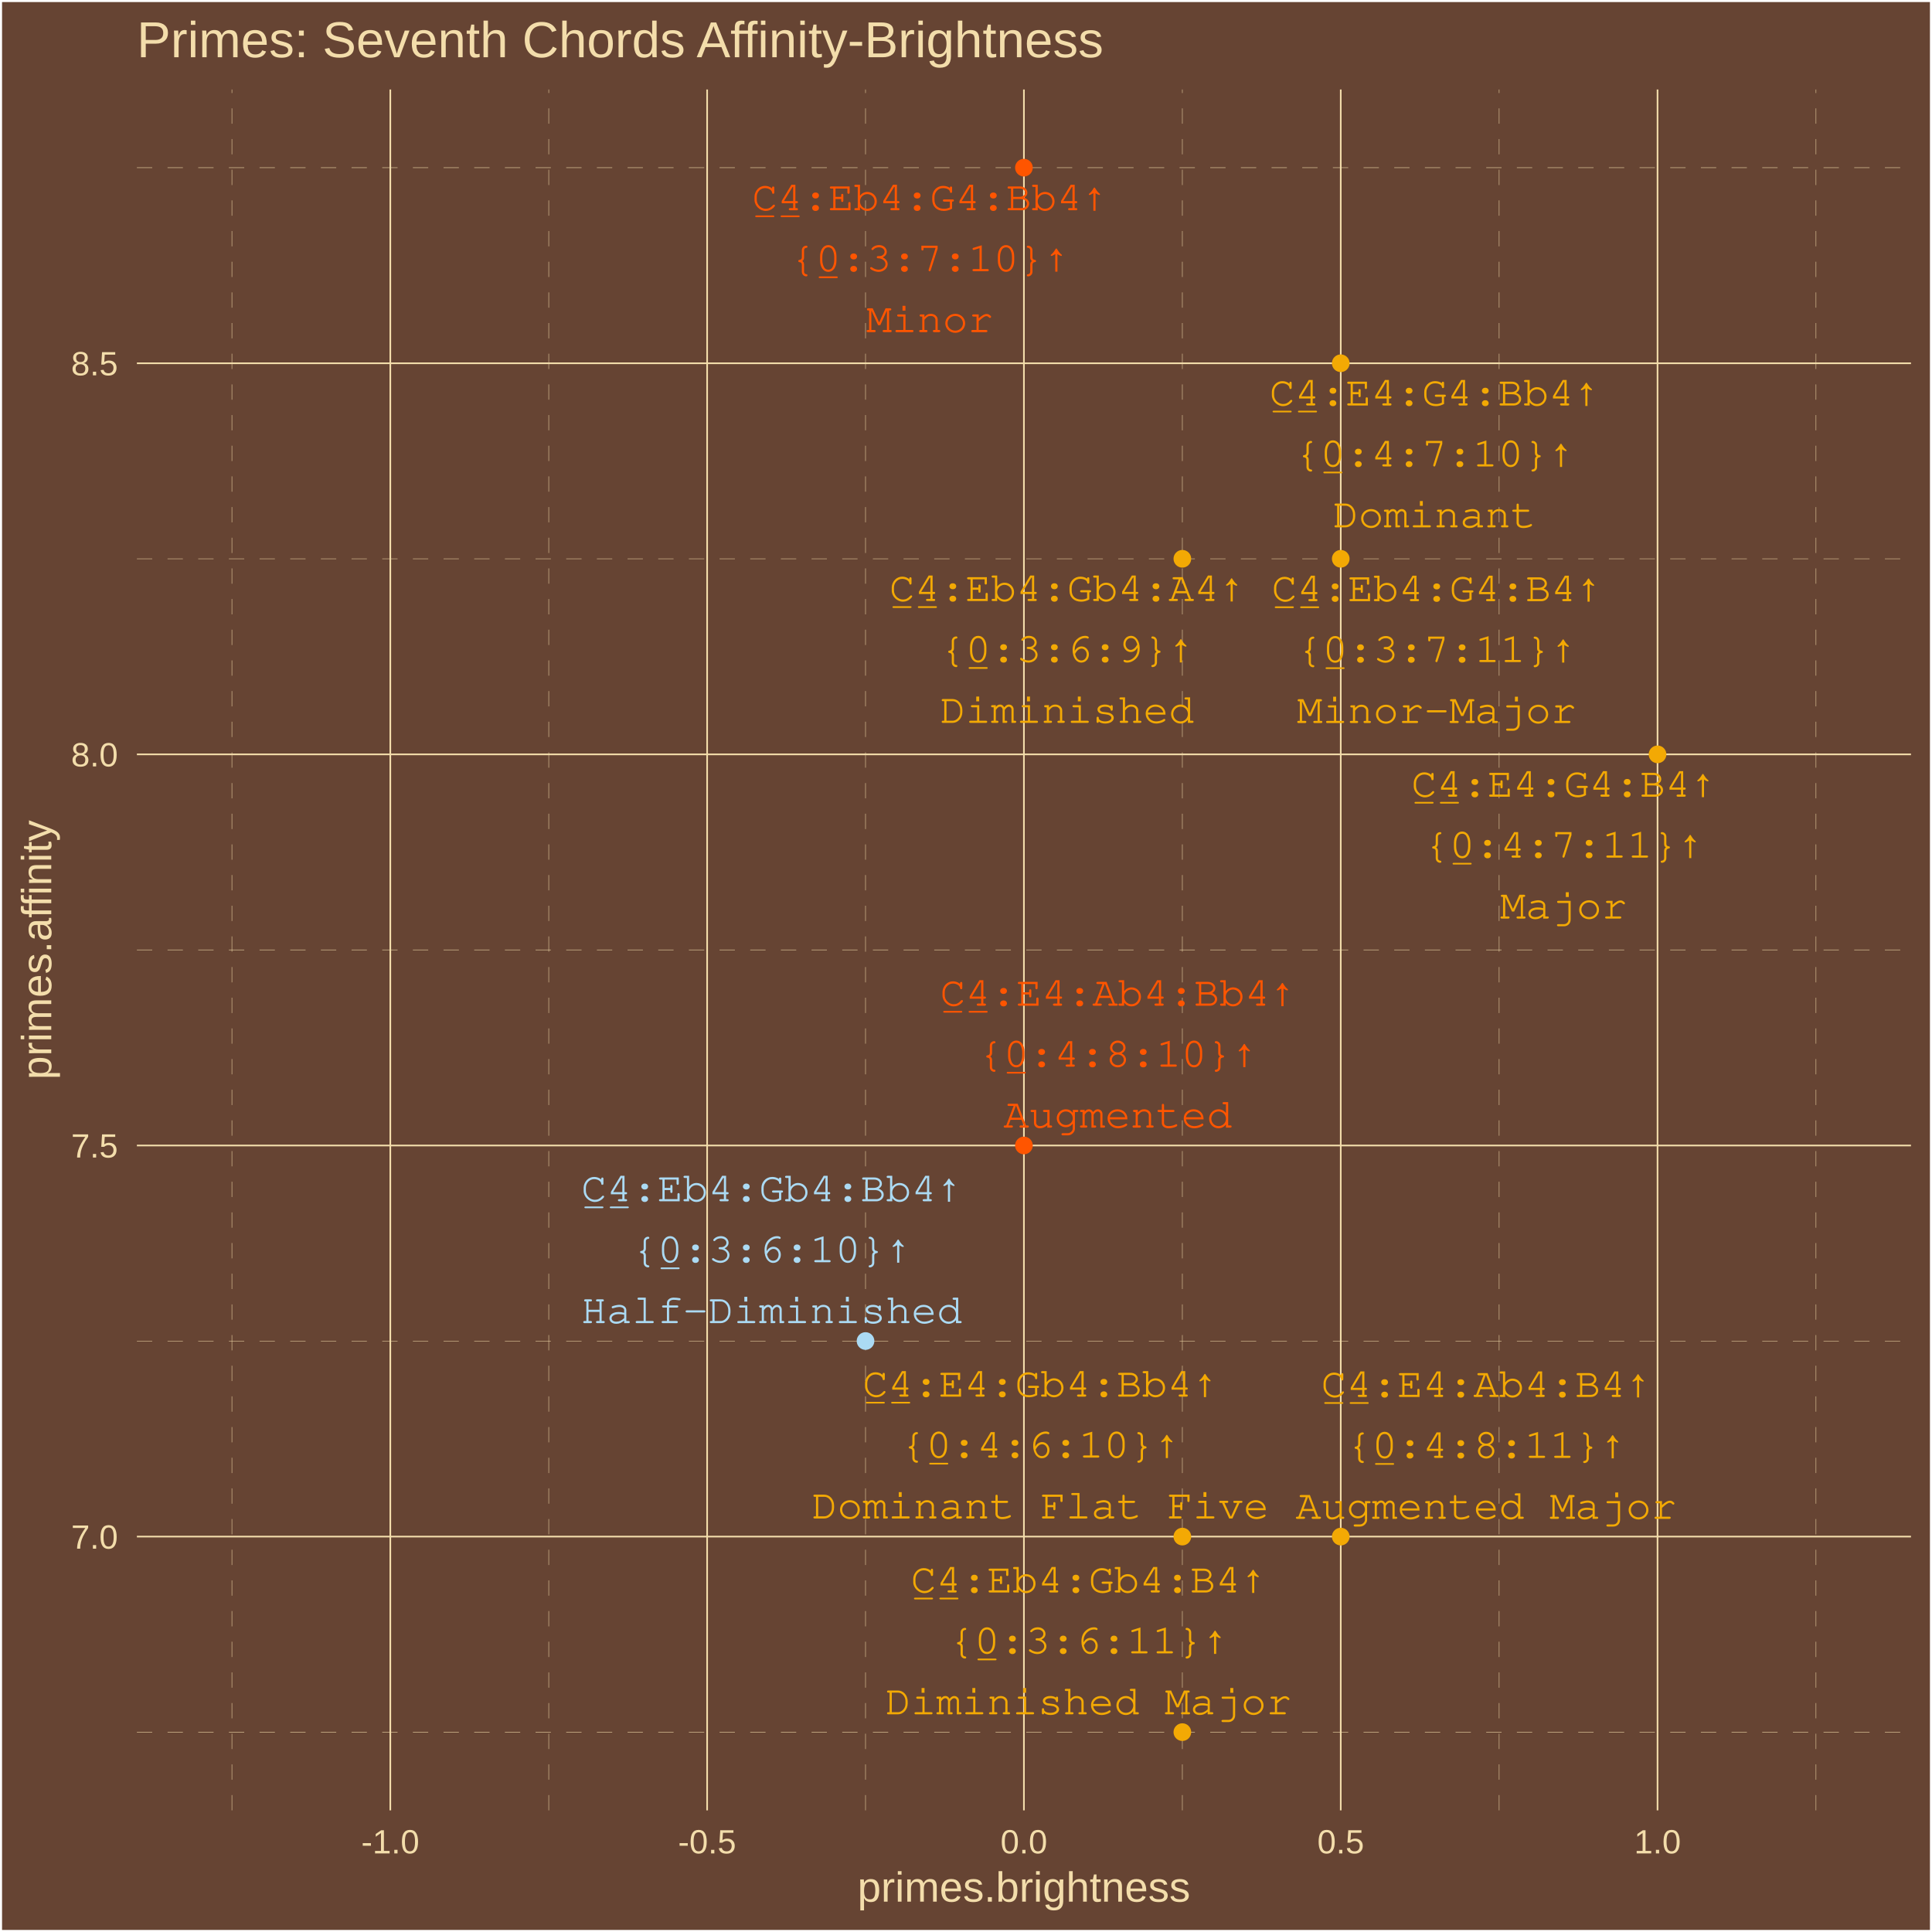
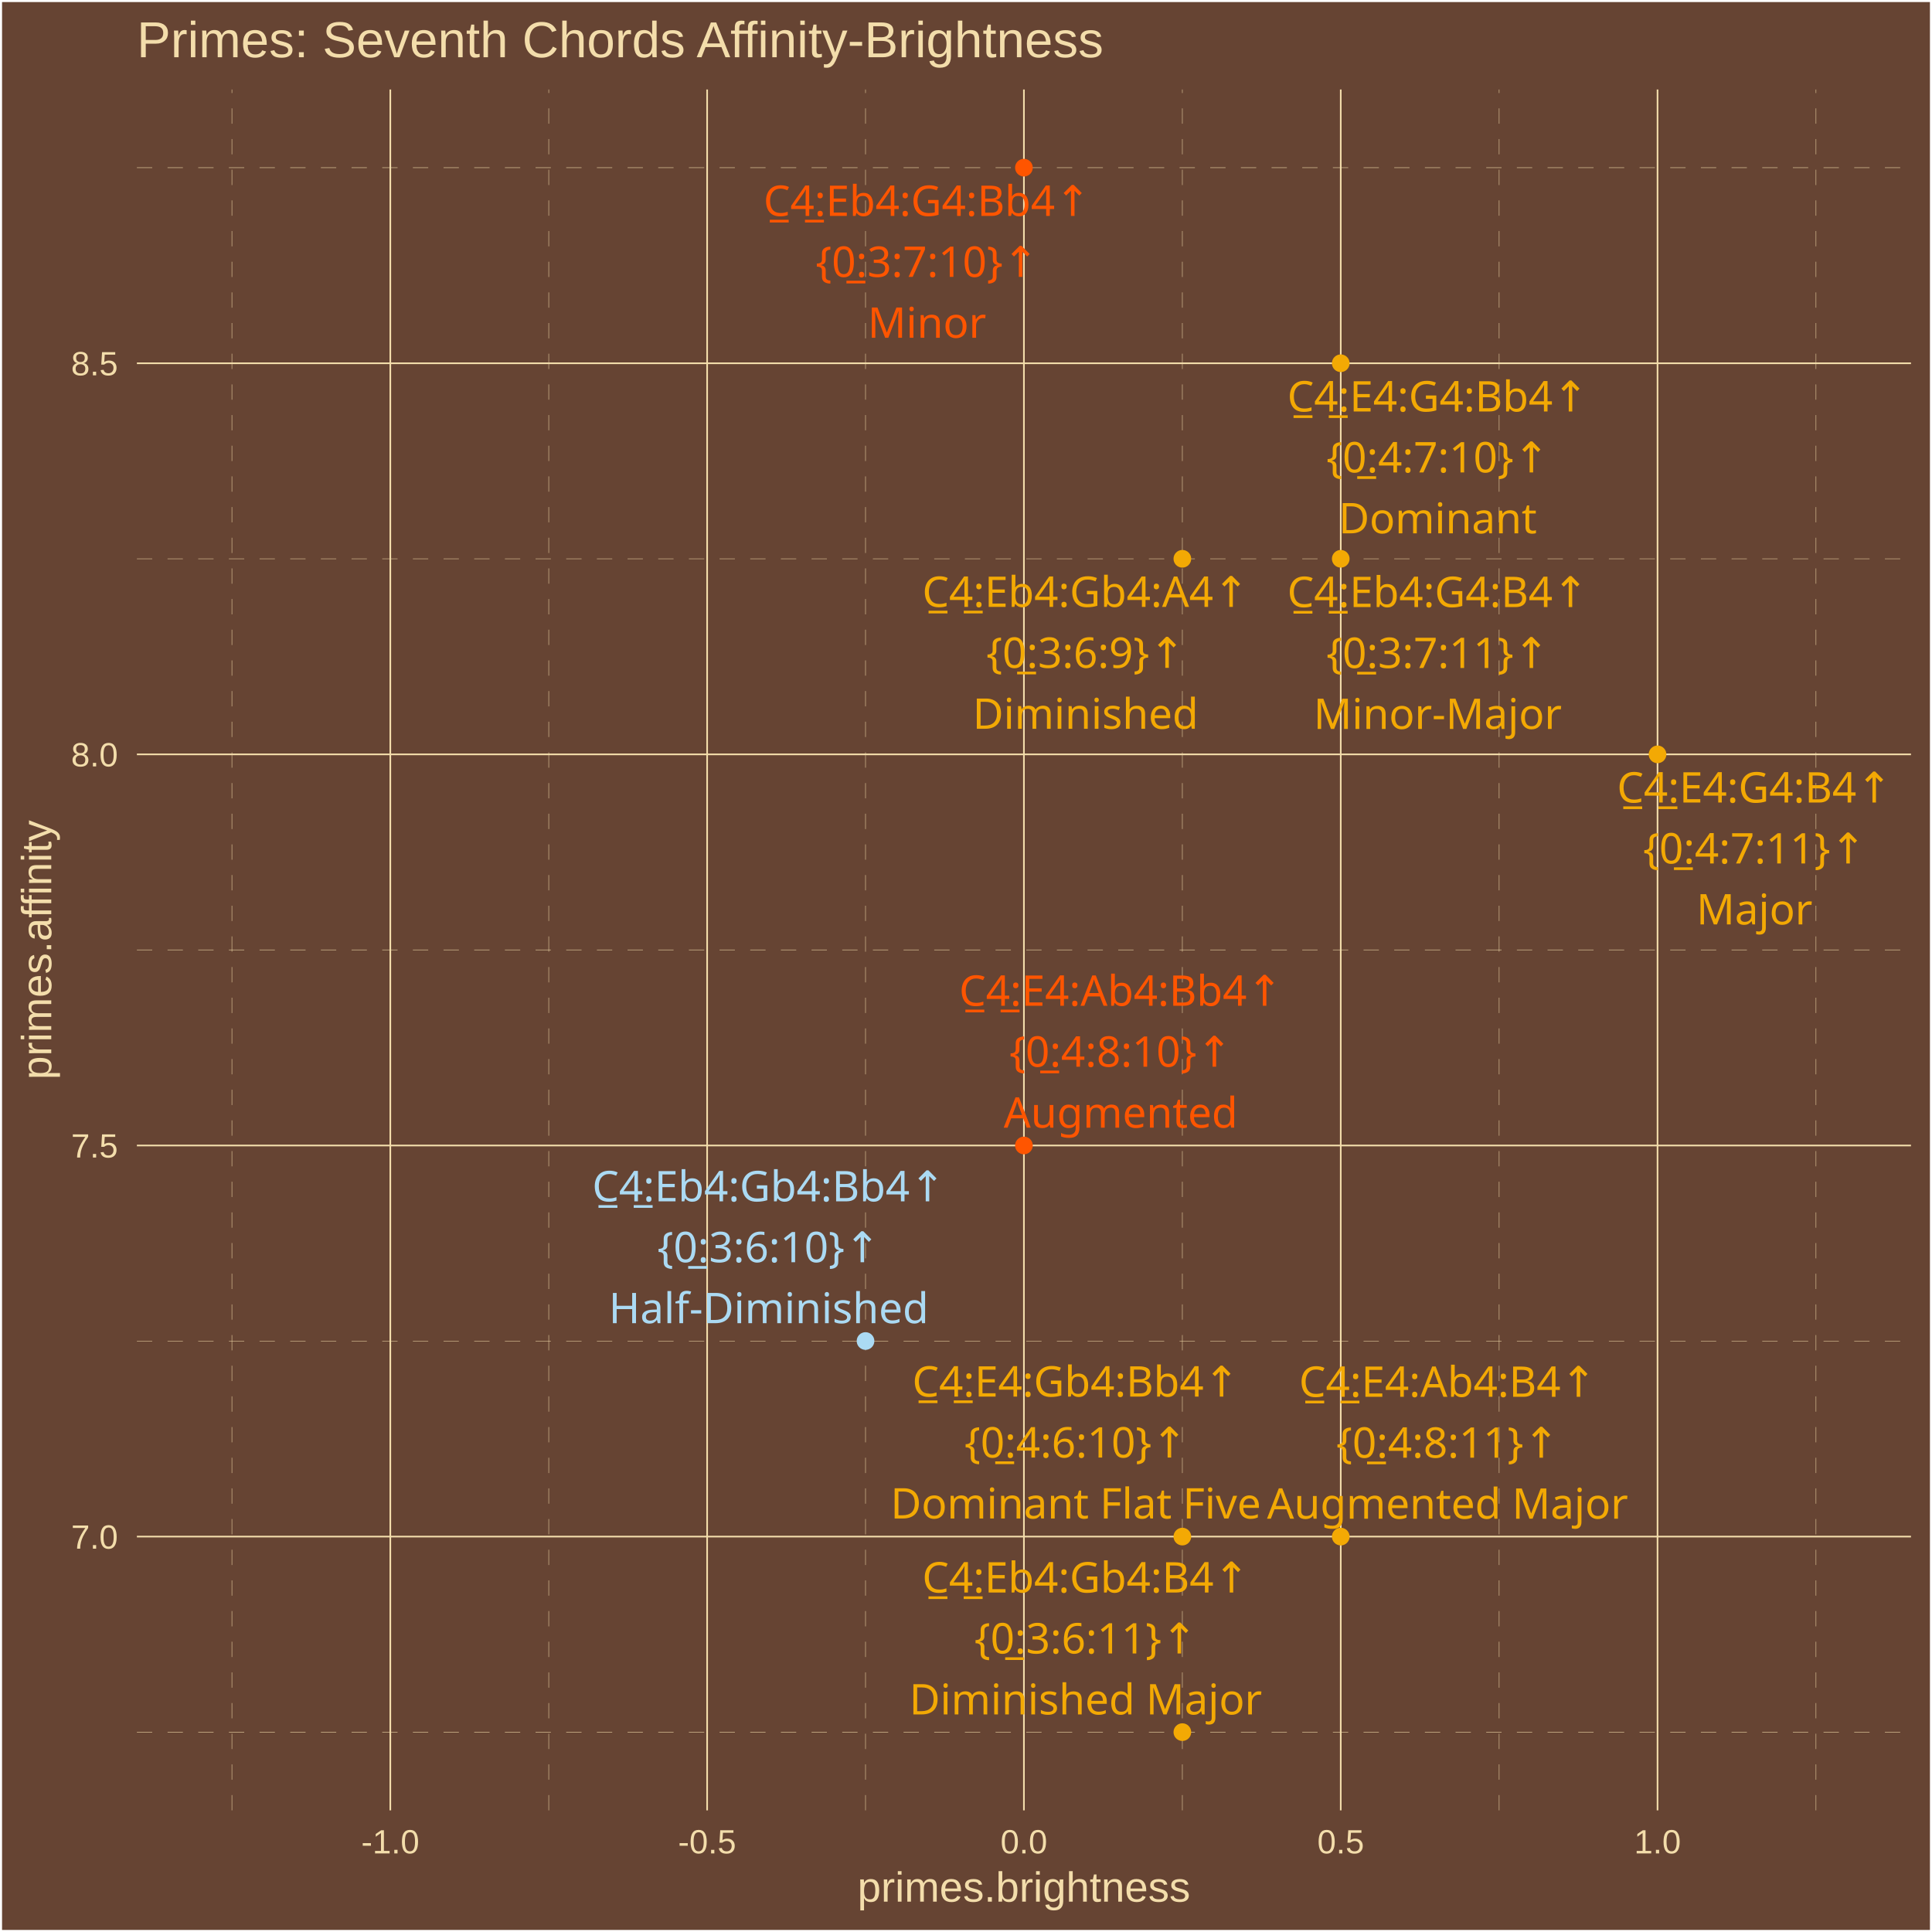
<svg xmlns="http://www.w3.org/2000/svg" class="svglite" width="504.00pt" height="504.00pt" viewBox="0 0 504.00 504.00">
  <defs>
    <style type="text/css">
    .svglite line, .svglite polyline, .svglite polygon, .svglite path, .svglite rect, .svglite circle {
      fill: none;
      stroke: #000000;
      stroke-linecap: round;
      stroke-linejoin: round;
      stroke-miterlimit: 10.00;
    }
    .svglite text {
      white-space: pre;
    }
  </style>
  </defs>
  <rect width="100%" height="100%" style="stroke: none; fill: #664433;" />
  <defs>
    <clipPath id="cpMC4wMHw1MDQuMDB8MC4wMHw1MDQuMDA=">
      <rect x="0.00" y="0.00" width="504.00" height="504.00" />
    </clipPath>
  </defs>
  <g clip-path="url(#cpMC4wMHw1MDQuMDB8MC4wMHw1MDQuMDA=)">
    <rect x="0.00" y="-0" width="504.00" height="504.00" style="stroke-width: 1.07; stroke: #FFFFFF; fill: #664433;" />
  </g>
  <defs>
    <clipPath id="cpMzUuNzF8NDk4LjUyfDIzLjM0fDQ3Mi4yNw==">
      <rect x="35.71" y="23.34" width="462.81" height="448.93" />
    </clipPath>
  </defs>
  <g clip-path="url(#cpMzUuNzF8NDk4LjUyfDIzLjM0fDQ3Mi4yNw==)">
    <rect x="35.71" y="23.34" width="462.81" height="448.93" style="stroke-width: 1.07; stroke: none; fill: #664433;" />
    <polyline points="35.71,451.86 498.52,451.86 " style="stroke-width: 0.11; stroke: #F3DDAB; stroke-dasharray: 4.00,4.00; stroke-linecap: butt;" />
    <polyline points="35.71,349.83 498.52,349.83 " style="stroke-width: 0.11; stroke: #F3DDAB; stroke-dasharray: 4.00,4.00; stroke-linecap: butt;" />
    <polyline points="35.71,247.80 498.52,247.80 " style="stroke-width: 0.11; stroke: #F3DDAB; stroke-dasharray: 4.00,4.00; stroke-linecap: butt;" />
    <polyline points="35.71,145.77 498.52,145.77 " style="stroke-width: 0.11; stroke: #F3DDAB; stroke-dasharray: 4.00,4.00; stroke-linecap: butt;" />
    <polyline points="35.71,43.74 498.52,43.74 " style="stroke-width: 0.11; stroke: #F3DDAB; stroke-dasharray: 4.00,4.00; stroke-linecap: butt;" />
    <polyline points="60.50,472.27 60.50,23.34 " style="stroke-width: 0.11; stroke: #F3DDAB; stroke-dasharray: 4.00,4.00; stroke-linecap: butt;" />
    <polyline points="143.15,472.27 143.15,23.34 " style="stroke-width: 0.11; stroke: #F3DDAB; stroke-dasharray: 4.00,4.00; stroke-linecap: butt;" />
    <polyline points="225.79,472.27 225.79,23.34 " style="stroke-width: 0.11; stroke: #F3DDAB; stroke-dasharray: 4.00,4.00; stroke-linecap: butt;" />
    <polyline points="308.44,472.27 308.44,23.34 " style="stroke-width: 0.11; stroke: #F3DDAB; stroke-dasharray: 4.00,4.00; stroke-linecap: butt;" />
    <polyline points="391.08,472.27 391.08,23.34 " style="stroke-width: 0.11; stroke: #F3DDAB; stroke-dasharray: 4.00,4.00; stroke-linecap: butt;" />
    <polyline points="473.73,472.27 473.73,23.34 " style="stroke-width: 0.11; stroke: #F3DDAB; stroke-dasharray: 4.00,4.00; stroke-linecap: butt;" />
    <polyline points="35.71,400.85 498.52,400.85 " style="stroke-width: 0.43; stroke: #F3DDAB; stroke-linecap: butt;" />
    <polyline points="35.71,298.82 498.52,298.82 " style="stroke-width: 0.43; stroke: #F3DDAB; stroke-linecap: butt;" />
    <polyline points="35.71,196.79 498.52,196.79 " style="stroke-width: 0.43; stroke: #F3DDAB; stroke-linecap: butt;" />
    <polyline points="35.71,94.76 498.52,94.76 " style="stroke-width: 0.43; stroke: #F3DDAB; stroke-linecap: butt;" />
    <polyline points="101.82,472.27 101.82,23.34 " style="stroke-width: 0.43; stroke: #F3DDAB; stroke-linecap: butt;" />
    <polyline points="184.47,472.27 184.47,23.34 " style="stroke-width: 0.43; stroke: #F3DDAB; stroke-linecap: butt;" />
    <polyline points="267.11,472.27 267.11,23.34 " style="stroke-width: 0.43; stroke: #F3DDAB; stroke-linecap: butt;" />
    <polyline points="349.76,472.27 349.76,23.34 " style="stroke-width: 0.43; stroke: #F3DDAB; stroke-linecap: butt;" />
    <polyline points="432.40,472.27 432.40,23.34 " style="stroke-width: 0.43; stroke: #F3DDAB; stroke-linecap: butt;" />
    <circle cx="432.40" cy="196.79" r="1.95" style="stroke-width: 0.71; stroke: #F3A904; fill: #F3A904;" />
    <circle cx="308.44" cy="400.85" r="1.95" style="stroke-width: 0.71; stroke: #F3A904; fill: #F3A904;" />
    <circle cx="349.76" cy="94.76" r="1.95" style="stroke-width: 0.71; stroke: #F3A904; fill: #F3A904;" />
    <circle cx="267.11" cy="298.82" r="1.95" style="stroke-width: 0.71; stroke: #FF5500; fill: #FF5500;" />
    <circle cx="349.76" cy="400.85" r="1.95" style="stroke-width: 0.71; stroke: #F3A904; fill: #F3A904;" />
    <circle cx="267.11" cy="43.74" r="1.95" style="stroke-width: 0.71; stroke: #FF5500; fill: #FF5500;" />
    <circle cx="349.76" cy="145.77" r="1.95" style="stroke-width: 0.71; stroke: #F3A904; fill: #F3A904;" />
    <circle cx="225.79" cy="349.83" r="1.95" style="stroke-width: 0.71; stroke: #ABDAF3; fill: #ABDAF3;" />
    <circle cx="308.44" cy="451.86" r="1.95" style="stroke-width: 0.71; stroke: #F3A904; fill: #F3A904;" />
    <circle cx="308.44" cy="145.77" r="1.95" style="stroke-width: 0.71; stroke: #F3A904; fill: #F3A904;" />
-     <text x="407.92" y="207.83" text-anchor="middle" style="font-size: 11.04px; font-weight: 0;fill: #F3A904; font-family: &quot;Courier&quot;;" textLength="79.40px" lengthAdjust="spacingAndGlyphs">C̲4̲:E4:G4:B4↑</text>
-     <text x="407.92" y="223.73" text-anchor="middle" style="font-size: 11.04px; font-weight: 0;fill: #F3A904; font-family: &quot;Courier&quot;;" textLength="72.78px" lengthAdjust="spacingAndGlyphs">{0̲:4:7:11}↑</text>
-     <text x="407.92" y="239.63" text-anchor="middle" style="font-size: 11.04px; font-weight: 0;fill: #F3A904; font-family: &quot;Courier&quot;;" textLength="33.08px" lengthAdjust="spacingAndGlyphs">Major</text>
-     <text x="271.39" y="364.34" text-anchor="middle" style="font-size: 11.04px; font-weight: 0;fill: #F3A904; font-family: &quot;Courier&quot;;" textLength="92.64px" lengthAdjust="spacingAndGlyphs">C̲4̲:E4:Gb4:Bb4↑</text>
-     <text x="271.39" y="380.24" text-anchor="middle" style="font-size: 11.04px; font-weight: 0;fill: #F3A904; font-family: &quot;Courier&quot;;" textLength="72.78px" lengthAdjust="spacingAndGlyphs">{0̲:4:6:10}↑</text>
-     <text x="271.39" y="396.13" text-anchor="middle" style="font-size: 11.04px; font-weight: 0;fill: #F3A904; font-family: &quot;Courier&quot;;" textLength="119.10px" lengthAdjust="spacingAndGlyphs">Dominant Flat Five</text>
-     <text x="374.21" y="105.78" text-anchor="middle" style="font-size: 11.04px; font-weight: 0;fill: #F3A904; font-family: &quot;Courier&quot;;" textLength="86.02px" lengthAdjust="spacingAndGlyphs">C̲4̲:E4:G4:Bb4↑</text>
-     <text x="374.21" y="121.68" text-anchor="middle" style="font-size: 11.04px; font-weight: 0;fill: #F3A904; font-family: &quot;Courier&quot;;" textLength="72.78px" lengthAdjust="spacingAndGlyphs">{0̲:4:7:10}↑</text>
-     <text x="374.21" y="137.58" text-anchor="middle" style="font-size: 11.04px; font-weight: 0;fill: #F3A904; font-family: &quot;Courier&quot;;" textLength="52.93px" lengthAdjust="spacingAndGlyphs">Dominant</text>
-     <text x="291.60" y="262.36" text-anchor="middle" style="font-size: 11.04px; font-weight: 0;fill: #FF5500; font-family: &quot;Courier&quot;;" textLength="92.64px" lengthAdjust="spacingAndGlyphs">C̲4̲:E4:Ab4:Bb4↑</text>
-     <text x="291.60" y="278.26" text-anchor="middle" style="font-size: 11.04px; font-weight: 0;fill: #FF5500; font-family: &quot;Courier&quot;;" textLength="72.78px" lengthAdjust="spacingAndGlyphs">{0̲:4:8:10}↑</text>
-     <text x="291.60" y="294.16" text-anchor="middle" style="font-size: 11.04px; font-weight: 0;fill: #FF5500; font-family: &quot;Courier&quot;;" textLength="59.55px" lengthAdjust="spacingAndGlyphs">Augmented</text>
-     <text x="387.69" y="364.42" text-anchor="middle" style="font-size: 11.04px; font-weight: 0;fill: #F3A904; font-family: &quot;Courier&quot;;" textLength="86.02px" lengthAdjust="spacingAndGlyphs">C̲4̲:E4:Ab4:B4↑</text>
-     <text x="387.69" y="380.32" text-anchor="middle" style="font-size: 11.04px; font-weight: 0;fill: #F3A904; font-family: &quot;Courier&quot;;" textLength="72.78px" lengthAdjust="spacingAndGlyphs">{0̲:4:8:11}↑</text>
-     <text x="387.69" y="396.22" text-anchor="middle" style="font-size: 11.04px; font-weight: 0;fill: #F3A904; font-family: &quot;Courier&quot;;" textLength="99.25px" lengthAdjust="spacingAndGlyphs">Augmented Major</text>
-     <text x="242.56" y="54.85" text-anchor="middle" style="font-size: 11.04px; font-weight: 0;fill: #FF5500; font-family: &quot;Courier&quot;;" textLength="92.64px" lengthAdjust="spacingAndGlyphs">C̲4̲:Eb4:G4:Bb4↑</text>
-     <text x="242.56" y="70.75" text-anchor="middle" style="font-size: 11.04px; font-weight: 0;fill: #FF5500; font-family: &quot;Courier&quot;;" textLength="72.78px" lengthAdjust="spacingAndGlyphs">{0̲:3:7:10}↑</text>
-     <text x="242.56" y="86.65" text-anchor="middle" style="font-size: 11.04px; font-weight: 0;fill: #FF5500; font-family: &quot;Courier&quot;;" textLength="33.08px" lengthAdjust="spacingAndGlyphs">Minor</text>
-     <text x="374.78" y="156.83" text-anchor="middle" style="font-size: 11.04px; font-weight: 0;fill: #F3A904; font-family: &quot;Courier&quot;;" textLength="86.02px" lengthAdjust="spacingAndGlyphs">C̲4̲:Eb4:G4:B4↑</text>
-     <text x="374.78" y="172.72" text-anchor="middle" style="font-size: 11.04px; font-weight: 0;fill: #F3A904; font-family: &quot;Courier&quot;;" textLength="72.78px" lengthAdjust="spacingAndGlyphs">{0̲:3:7:11}↑</text>
-     <text x="374.78" y="188.62" text-anchor="middle" style="font-size: 11.04px; font-weight: 0;fill: #F3A904; font-family: &quot;Courier&quot;;" textLength="72.78px" lengthAdjust="spacingAndGlyphs">Minor-Major</text>
-     <text x="201.30" y="313.38" text-anchor="middle" style="font-size: 11.04px; font-weight: 0;fill: #ABDAF3; font-family: &quot;Courier&quot;;" textLength="99.25px" lengthAdjust="spacingAndGlyphs">C̲4̲:Eb4:Gb4:Bb4↑</text>
-     <text x="201.30" y="329.28" text-anchor="middle" style="font-size: 11.04px; font-weight: 0;fill: #ABDAF3; font-family: &quot;Courier&quot;;" textLength="72.78px" lengthAdjust="spacingAndGlyphs">{0̲:3:6:10}↑</text>
-     <text x="201.30" y="345.17" text-anchor="middle" style="font-size: 11.04px; font-weight: 0;fill: #ABDAF3; font-family: &quot;Courier&quot;;" textLength="99.25px" lengthAdjust="spacingAndGlyphs">Half-Diminished</text>
-     <text x="283.97" y="415.43" text-anchor="middle" style="font-size: 11.04px; font-weight: 0;fill: #F3A904; font-family: &quot;Courier&quot;;" textLength="92.64px" lengthAdjust="spacingAndGlyphs">C̲4̲:Eb4:Gb4:B4↑</text>
-     <text x="283.97" y="431.32" text-anchor="middle" style="font-size: 11.04px; font-weight: 0;fill: #F3A904; font-family: &quot;Courier&quot;;" textLength="72.78px" lengthAdjust="spacingAndGlyphs">{0̲:3:6:11}↑</text>
-     <text x="283.97" y="447.22" text-anchor="middle" style="font-size: 11.04px; font-weight: 0;fill: #F3A904; font-family: &quot;Courier&quot;;" textLength="105.87px" lengthAdjust="spacingAndGlyphs">Diminished Major</text>
-     <text x="278.36" y="156.79" text-anchor="middle" style="font-size: 11.04px; font-weight: 0;fill: #F3A904; font-family: &quot;Courier&quot;;" textLength="92.64px" lengthAdjust="spacingAndGlyphs">C̲4̲:Eb4:Gb4:A4↑</text>
-     <text x="278.36" y="172.68" text-anchor="middle" style="font-size: 11.04px; font-weight: 0;fill: #F3A904; font-family: &quot;Courier&quot;;" textLength="66.17px" lengthAdjust="spacingAndGlyphs">{0̲:3:6:9}↑</text>
-     <text x="278.36" y="188.58" text-anchor="middle" style="font-size: 11.04px; font-weight: 0;fill: #F3A904; font-family: &quot;Courier&quot;;" textLength="66.17px" lengthAdjust="spacingAndGlyphs">Diminished</text>
+     <text x="457.68" y="209.36" text-anchor="middle" style="font-size: 11.04px;fill: #F3A904; font-family: &quot;Arial Unicode MS&quot;;" textLength="72.86px" lengthAdjust="spacingAndGlyphs">C̲4̲:E4:G4:B4↑</text>
+     <text x="457.68" y="225.26" text-anchor="middle" style="font-size: 11.04px;fill: #F3A904; font-family: &quot;Arial Unicode MS&quot;;" textLength="55.11px" lengthAdjust="spacingAndGlyphs">{0̲:4:7:11}↑</text>
+     <text x="457.68" y="241.16" text-anchor="middle" style="font-size: 11.04px;fill: #F3A904; font-family: &quot;Arial Unicode MS&quot;;" textLength="27.58px" lengthAdjust="spacingAndGlyphs">Major</text>
+     <text x="280.63" y="364.33" text-anchor="middle" style="font-size: 11.04px;fill: #F3A904; font-family: &quot;Arial Unicode MS&quot;;" textLength="85.13px" lengthAdjust="spacingAndGlyphs">C̲4̲:E4:Gb4:Bb4↑</text>
+     <text x="280.63" y="380.23" text-anchor="middle" style="font-size: 11.04px;fill: #F3A904; font-family: &quot;Arial Unicode MS&quot;;" textLength="55.11px" lengthAdjust="spacingAndGlyphs">{0̲:4:6:10}↑</text>
+     <text x="280.63" y="396.13" text-anchor="middle" style="font-size: 11.04px;fill: #F3A904; font-family: &quot;Arial Unicode MS&quot;;" textLength="92.56px" lengthAdjust="spacingAndGlyphs">Dominant Flat Five</text>
+     <text x="375.06" y="107.34" text-anchor="middle" style="font-size: 11.04px;fill: #F3A904; font-family: &quot;Arial Unicode MS&quot;;" textLength="79.00px" lengthAdjust="spacingAndGlyphs">C̲4̲:E4:G4:Bb4↑</text>
+     <text x="375.06" y="123.24" text-anchor="middle" style="font-size: 11.04px;fill: #F3A904; font-family: &quot;Arial Unicode MS&quot;;" textLength="55.11px" lengthAdjust="spacingAndGlyphs">{0̲:4:7:10}↑</text>
+     <text x="375.06" y="139.13" text-anchor="middle" style="font-size: 11.04px;fill: #F3A904; font-family: &quot;Arial Unicode MS&quot;;" textLength="47.20px" lengthAdjust="spacingAndGlyphs">Dominant</text>
+     <text x="292.36" y="262.38" text-anchor="middle" style="font-size: 11.04px;fill: #FF5500; font-family: &quot;Arial Unicode MS&quot;;" textLength="83.91px" lengthAdjust="spacingAndGlyphs">C̲4̲:E4:Ab4:Bb4↑</text>
+     <text x="292.36" y="278.28" text-anchor="middle" style="font-size: 11.04px;fill: #FF5500; font-family: &quot;Arial Unicode MS&quot;;" textLength="55.11px" lengthAdjust="spacingAndGlyphs">{0̲:4:8:10}↑</text>
+     <text x="292.36" y="294.18" text-anchor="middle" style="font-size: 11.04px;fill: #FF5500; font-family: &quot;Arial Unicode MS&quot;;" textLength="56.42px" lengthAdjust="spacingAndGlyphs">Augmented</text>
+     <text x="377.63" y="364.39" text-anchor="middle" style="font-size: 11.04px;fill: #F3A904; font-family: &quot;Arial Unicode MS&quot;;" textLength="77.77px" lengthAdjust="spacingAndGlyphs">C̲4̲:E4:Ab4:B4↑</text>
+     <text x="377.63" y="380.28" text-anchor="middle" style="font-size: 11.04px;fill: #F3A904; font-family: &quot;Arial Unicode MS&quot;;" textLength="55.11px" lengthAdjust="spacingAndGlyphs">{0̲:4:8:11}↑</text>
+     <text x="377.63" y="396.18" text-anchor="middle" style="font-size: 11.04px;fill: #F3A904; font-family: &quot;Arial Unicode MS&quot;;" textLength="87.06px" lengthAdjust="spacingAndGlyphs">Augmented Major</text>
+     <text x="241.82" y="56.33" text-anchor="middle" style="font-size: 11.04px;fill: #FF5500; font-family: &quot;Arial Unicode MS&quot;;" textLength="85.13px" lengthAdjust="spacingAndGlyphs">C̲4̲:Eb4:G4:Bb4↑</text>
+     <text x="241.82" y="72.23" text-anchor="middle" style="font-size: 11.04px;fill: #FF5500; font-family: &quot;Arial Unicode MS&quot;;" textLength="55.11px" lengthAdjust="spacingAndGlyphs">{0̲:3:7:10}↑</text>
+     <text x="241.82" y="88.12" text-anchor="middle" style="font-size: 11.04px;fill: #FF5500; font-family: &quot;Arial Unicode MS&quot;;" textLength="27.58px" lengthAdjust="spacingAndGlyphs">Minor</text>
+     <text x="375.05" y="158.37" text-anchor="middle" style="font-size: 11.04px;fill: #F3A904; font-family: &quot;Arial Unicode MS&quot;;" textLength="79.00px" lengthAdjust="spacingAndGlyphs">C̲4̲:Eb4:G4:B4↑</text>
+     <text x="375.05" y="174.26" text-anchor="middle" style="font-size: 11.04px;fill: #F3A904; font-family: &quot;Arial Unicode MS&quot;;" textLength="55.11px" lengthAdjust="spacingAndGlyphs">{0̲:3:7:11}↑</text>
+     <text x="375.05" y="190.16" text-anchor="middle" style="font-size: 11.04px;fill: #F3A904; font-family: &quot;Arial Unicode MS&quot;;" textLength="58.82px" lengthAdjust="spacingAndGlyphs">Minor-Major</text>
+     <text x="200.53" y="313.39" text-anchor="middle" style="font-size: 11.04px;fill: #ABDAF3; font-family: &quot;Arial Unicode MS&quot;;" textLength="91.27px" lengthAdjust="spacingAndGlyphs">C̲4̲:Eb4:Gb4:Bb4↑</text>
+     <text x="200.53" y="329.28" text-anchor="middle" style="font-size: 11.04px;fill: #ABDAF3; font-family: &quot;Arial Unicode MS&quot;;" textLength="55.11px" lengthAdjust="spacingAndGlyphs">{0̲:3:6:10}↑</text>
+     <text x="200.53" y="345.18" text-anchor="middle" style="font-size: 11.04px;fill: #ABDAF3; font-family: &quot;Arial Unicode MS&quot;;" textLength="77.83px" lengthAdjust="spacingAndGlyphs">Half-Diminished</text>
+     <text x="283.22" y="415.44" text-anchor="middle" style="font-size: 11.04px;fill: #F3A904; font-family: &quot;Arial Unicode MS&quot;;" textLength="85.13px" lengthAdjust="spacingAndGlyphs">C̲4̲:Eb4:Gb4:B4↑</text>
+     <text x="283.22" y="431.34" text-anchor="middle" style="font-size: 11.04px;fill: #F3A904; font-family: &quot;Arial Unicode MS&quot;;" textLength="55.11px" lengthAdjust="spacingAndGlyphs">{0̲:3:6:11}↑</text>
+     <text x="283.22" y="447.24" text-anchor="middle" style="font-size: 11.04px;fill: #F3A904; font-family: &quot;Arial Unicode MS&quot;;" textLength="85.19px" lengthAdjust="spacingAndGlyphs">Diminished Major</text>
+     <text x="283.18" y="158.32" text-anchor="middle" style="font-size: 11.04px;fill: #F3A904; font-family: &quot;Arial Unicode MS&quot;;" textLength="85.13px" lengthAdjust="spacingAndGlyphs">C̲4̲:Eb4:Gb4:A4↑</text>
+     <text x="283.18" y="174.22" text-anchor="middle" style="font-size: 11.04px;fill: #F3A904; font-family: &quot;Arial Unicode MS&quot;;" textLength="48.97px" lengthAdjust="spacingAndGlyphs">{0̲:3:6:9}↑</text>
+     <text x="283.18" y="190.12" text-anchor="middle" style="font-size: 11.04px;fill: #F3A904; font-family: &quot;Arial Unicode MS&quot;;" textLength="54.55px" lengthAdjust="spacingAndGlyphs">Diminished</text>
  </g>
  <g clip-path="url(#cpMC4wMHw1MDQuMDB8MC4wMHw1MDQuMDA=)">
    <text x="30.78" y="404.00" text-anchor="end" style="font-size: 8.80px;fill: #F3DDAB; font-family: &quot;Arial&quot;;" textLength="12.23px" lengthAdjust="spacingAndGlyphs">7.0</text>
    <text x="30.78" y="301.97" text-anchor="end" style="font-size: 8.80px;fill: #F3DDAB; font-family: &quot;Arial&quot;;" textLength="12.23px" lengthAdjust="spacingAndGlyphs">7.5</text>
    <text x="30.78" y="199.94" text-anchor="end" style="font-size: 8.80px;fill: #F3DDAB; font-family: &quot;Arial&quot;;" textLength="12.23px" lengthAdjust="spacingAndGlyphs">8.0</text>
    <text x="30.78" y="97.91" text-anchor="end" style="font-size: 8.80px;fill: #F3DDAB; font-family: &quot;Arial&quot;;" textLength="12.23px" lengthAdjust="spacingAndGlyphs">8.5</text>
    <text x="101.82" y="483.50" text-anchor="middle" style="font-size: 8.80px;fill: #F3DDAB; font-family: &quot;Arial&quot;;" textLength="15.16px" lengthAdjust="spacingAndGlyphs">-1.0</text>
    <text x="184.47" y="483.50" text-anchor="middle" style="font-size: 8.80px;fill: #F3DDAB; font-family: &quot;Arial&quot;;" textLength="15.16px" lengthAdjust="spacingAndGlyphs">-0.5</text>
    <text x="267.11" y="483.50" text-anchor="middle" style="font-size: 8.80px;fill: #F3DDAB; font-family: &quot;Arial&quot;;" textLength="12.23px" lengthAdjust="spacingAndGlyphs">0.0</text>
    <text x="349.76" y="483.50" text-anchor="middle" style="font-size: 8.80px;fill: #F3DDAB; font-family: &quot;Arial&quot;;" textLength="12.23px" lengthAdjust="spacingAndGlyphs">0.5</text>
    <text x="432.40" y="483.50" text-anchor="middle" style="font-size: 8.80px;fill: #F3DDAB; font-family: &quot;Arial&quot;;" textLength="12.23px" lengthAdjust="spacingAndGlyphs">1.0</text>
    <text x="267.11" y="496.09" text-anchor="middle" style="font-size: 11.00px;fill: #F3DDAB; font-family: &quot;Arial&quot;;" textLength="86.82px" lengthAdjust="spacingAndGlyphs">primes.brightness</text>
    <text transform="translate(13.37,247.80) rotate(-90)" text-anchor="middle" style="font-size: 11.00px;fill: #F3DDAB; font-family: &quot;Arial&quot;;" textLength="67.85px" lengthAdjust="spacingAndGlyphs">primes.affinity</text>
    <text x="35.71" y="14.94" style="font-size: 13.20px;fill: #F3DDAB; font-family: &quot;Arial&quot;;" textLength="252.93px" lengthAdjust="spacingAndGlyphs">Primes: Seventh Chords Affinity-Brightness</text>
  </g>
</svg>
